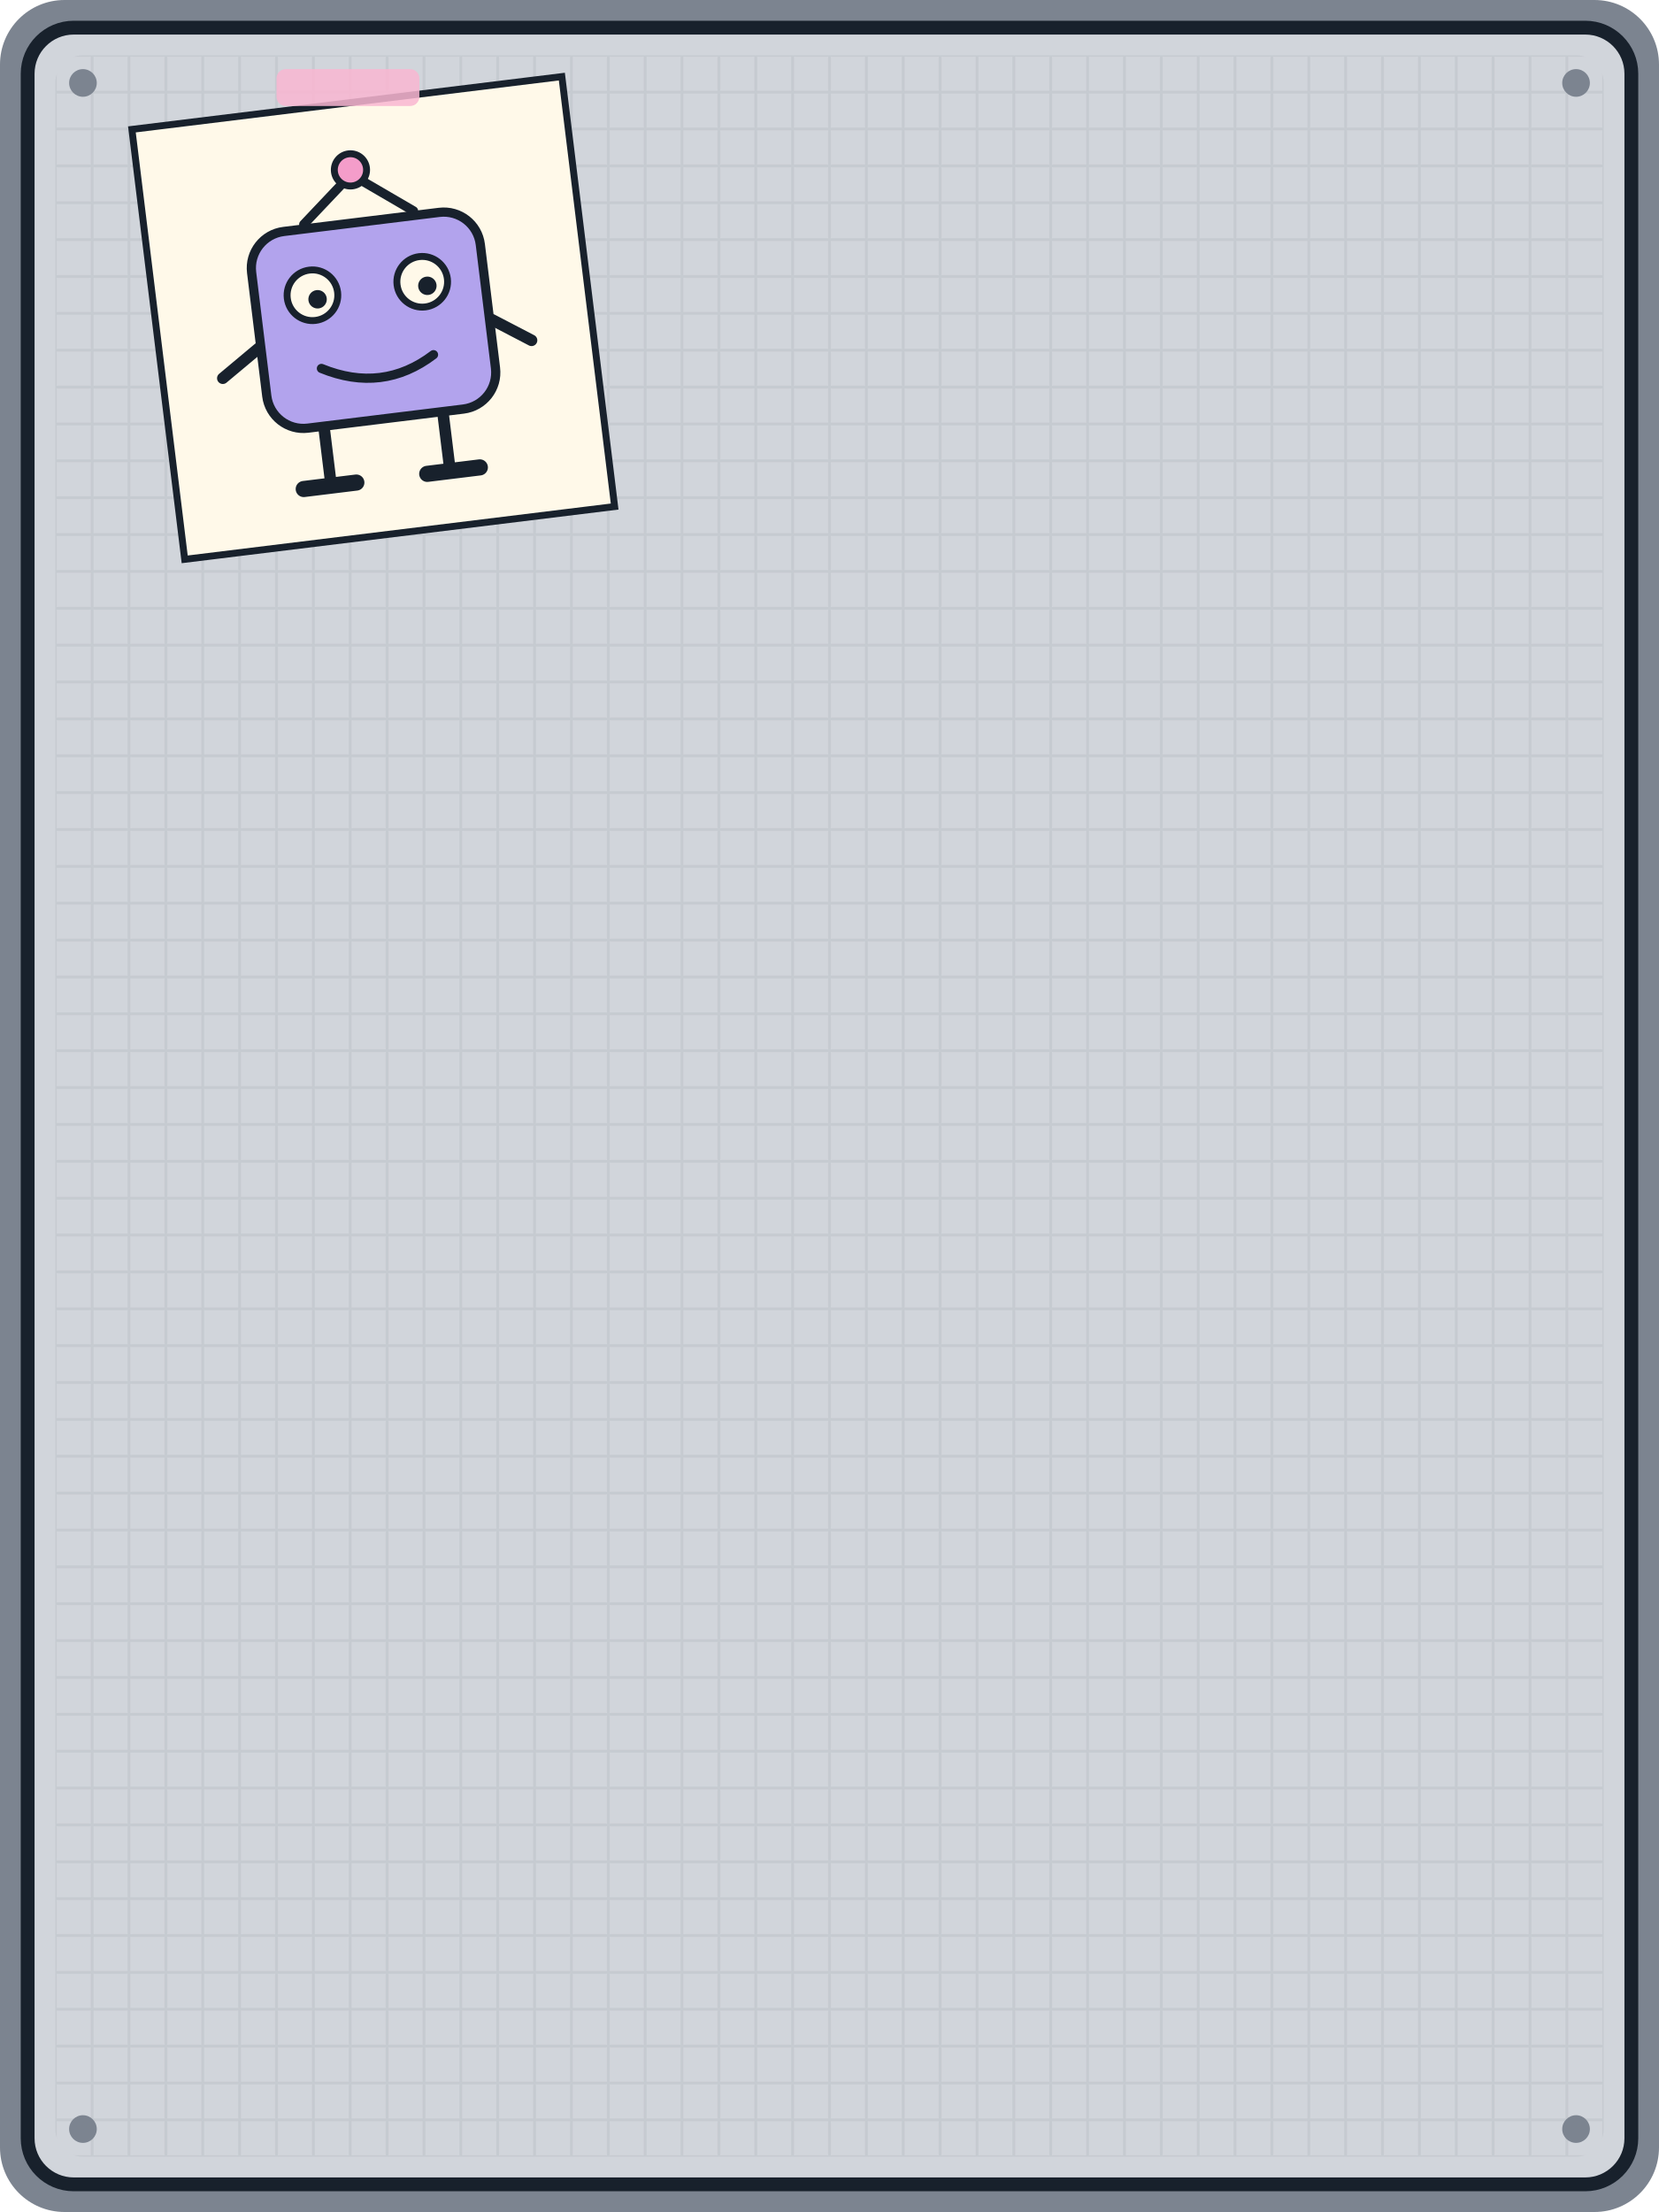
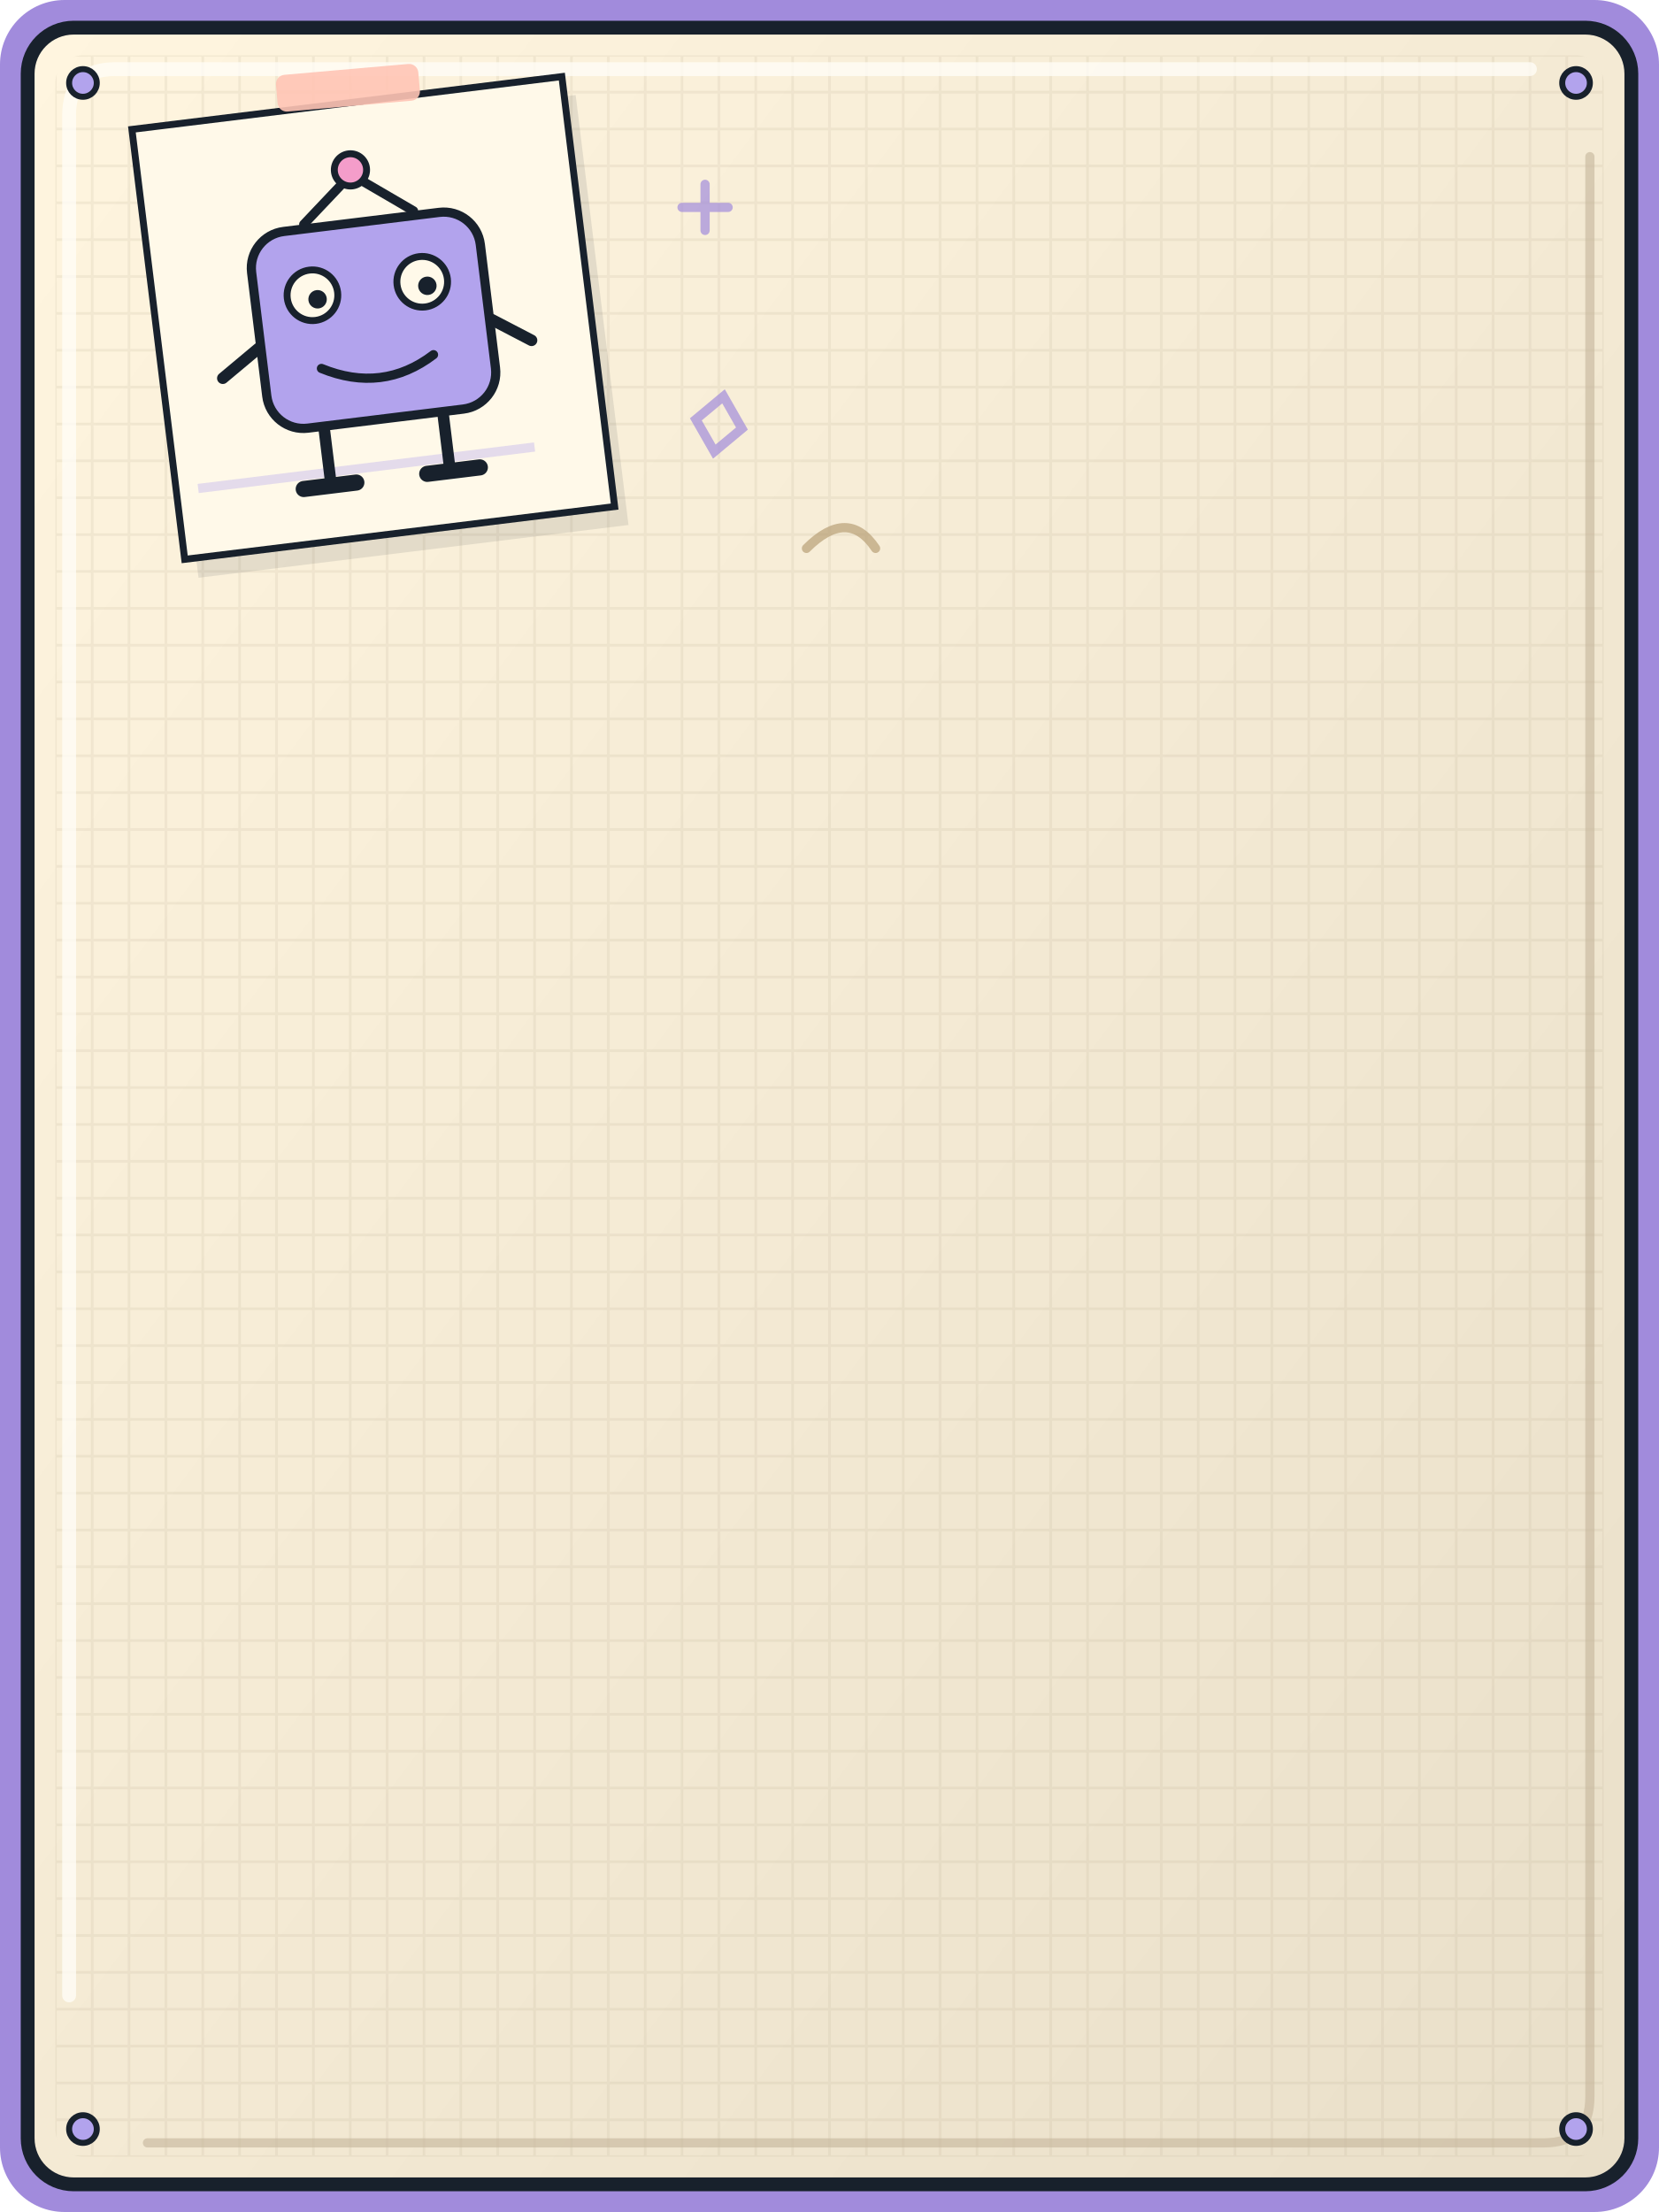
<svg xmlns="http://www.w3.org/2000/svg" width="720" height="960" viewBox="0 0 360 480">
  <defs>
    <pattern id="felt" width="8" height="8" patternUnits="userSpaceOnUse">
-       <path d="M0 4H8M4 0V8" stroke="#8b929b" stroke-width=".6" opacity=".16" />
+       <path d="M0 4H8M4 0V8" stroke="#b8a68c" stroke-width=".6" opacity=".15" />
    </pattern>
+     <linearGradient id="board" x2="1" y2="1">
+       <stop stop-color="#fff5df" />
+       <stop offset="1" stop-color="#e9dfc9" />
+     </linearGradient>
  </defs>
-   <rect width="360" height="480" rx="14" fill="#7c8490" />
-   <rect x="6" y="6" width="348" height="468" rx="10" fill="#d1d5db" stroke="#18212c" stroke-width="3" />
+   <rect width="360" height="480" rx="14" fill="#a18bdc" />
+   <rect x="6" y="6" width="348" height="468" rx="10" fill="url(#board)" stroke="#18212c" stroke-width="3" />
  <rect x="12" y="12" width="336" height="456" rx="6" fill="url(#felt)" />
-   <circle cx="18" cy="18" r="3" fill="#7c8490" />
-   <circle cx="342" cy="18" r="3" fill="#7c8490" />
-   <circle cx="18" cy="462" r="3" fill="#7c8490" />
-   <circle cx="342" cy="462" r="3" fill="#7c8490" />
+   <path d="M15 433V25Q15 15 25 15H332" fill="none" stroke="#fffdf6" stroke-width="3" stroke-linecap="round" opacity=".8" />
+   <path d="M345 34V455Q345 465 335 465H32" fill="none" stroke="#c7b99e" stroke-width="2" stroke-linecap="round" opacity=".65" />
+   <g fill="#b2a3ed" stroke="#18212c" stroke-width="1.3">
+     <circle cx="18" cy="18" r="3" />
+     <circle cx="342" cy="18" r="3" />
+     <circle cx="18" cy="462" r="3" />
+     <circle cx="342" cy="462" r="3" />
+   </g>
+   <rect x="37" y="26" width="94" height="94" transform="rotate(-7 84 73)" fill="#18212c" opacity=".1" />
  <rect x="34" y="22" width="94" height="94" transform="rotate(-7 81 69)" fill="#fff9e9" stroke="#18212c" stroke-width="1.5" />
-   <rect x="60" y="15" width="31" height="8" rx="2" fill="#f9b6d1" opacity=".85" />
+   <path d="M43 106L116 97" stroke="#b2a3ed" stroke-width="2" opacity=".35" />
+   <rect x="60" y="15" width="31" height="8" rx="2" fill="#ffc4b5" opacity=".9" transform="rotate(-5 76 19)" />
  <g transform="rotate(-7 81 69) translate(-7 -38) scale(.5)">
    <path d="M151 170L174 151L199 170" fill="none" stroke="#18212c" stroke-width="4" stroke-linecap="round" />
    <circle cx="174" cy="149" r="7" fill="#f49dca" stroke="#18212c" stroke-width="3" />
    <rect x="126" y="172" width="100" height="86" rx="16" fill="#b2a3ed" stroke="#18212c" stroke-width="4" />
    <circle cx="151" cy="201" r="11" fill="#fff9e9" stroke="#18212c" stroke-width="3" />
    <circle cx="199" cy="201" r="11" fill="#fff9e9" stroke="#18212c" stroke-width="3" />
    <circle cx="153" cy="203" r="4" fill="#18212c" />
    <circle cx="201" cy="203" r="4" fill="#18212c" />
    <path d="M151 233Q176 247 200 233" fill="none" stroke="#18212c" stroke-width="4" stroke-linecap="round" />
    <path d="M125 221L108 232M227 221L243 232M149 259V281M201 259V281" stroke="#18212c" stroke-width="5" stroke-linecap="round" />
    <path d="M137 284H160M191 284H214" stroke="#18212c" stroke-width="7" stroke-linecap="round" />
  </g>
+   <g fill="none" stroke="#a18bdc" stroke-width="2" stroke-linecap="round" opacity=".7">
+     <path d="M153 40V50M148 45H158M151 91L157 86L161 93L155 98Z" />
+     <path d="M175 119Q184 110 190 119" stroke="#b89f76" />
+   </g>
</svg>
